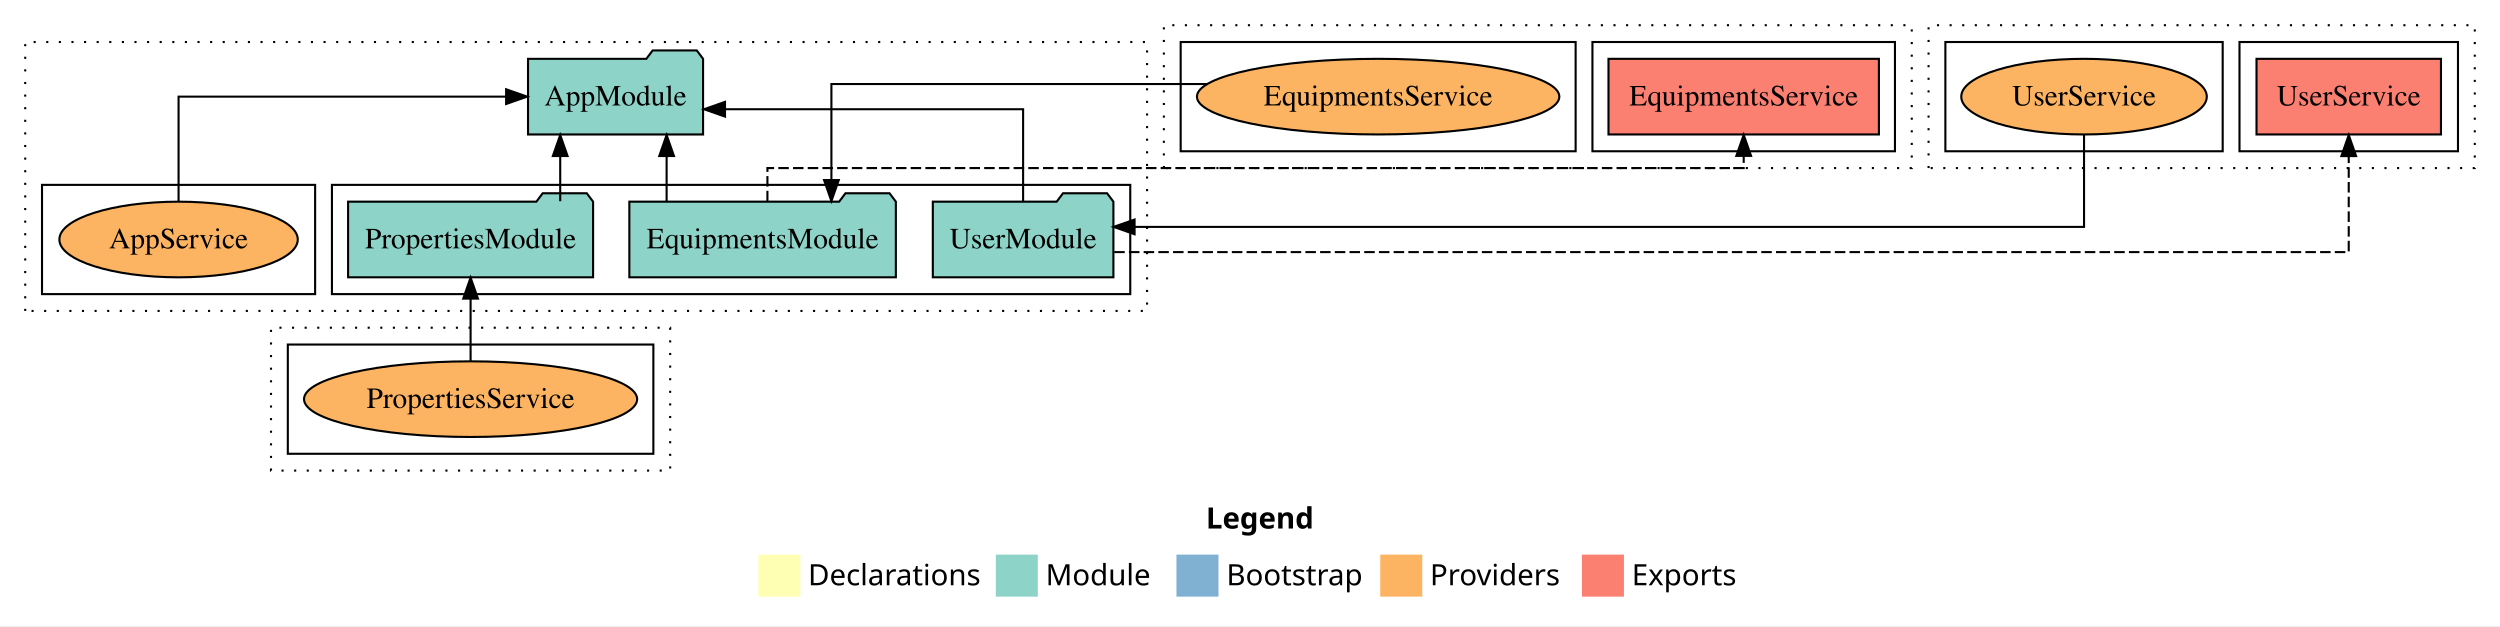
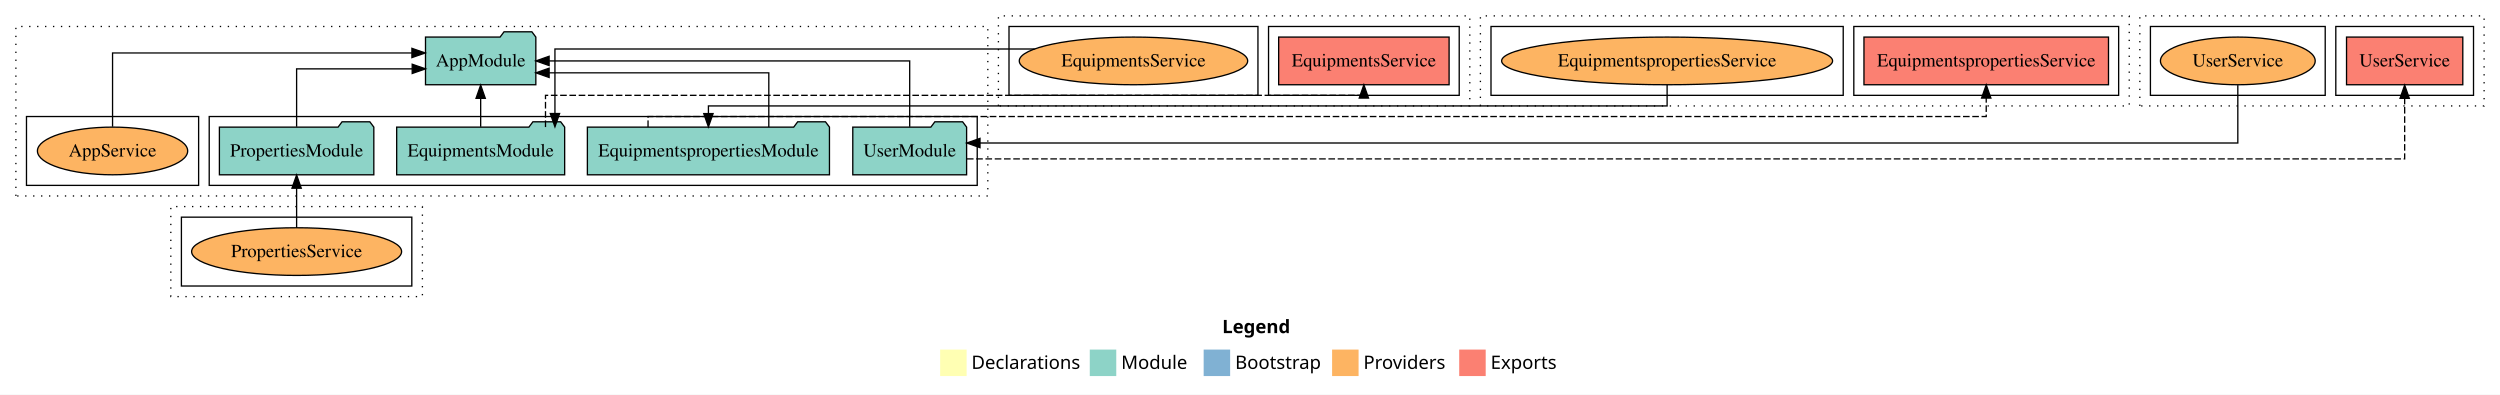
- <svg xmlns="http://www.w3.org/2000/svg" width="1190pt" height="298pt" viewBox="0.00 0.00 1190.00 298.00">
+ <svg xmlns="http://www.w3.org/2000/svg" width="1888pt" height="298pt" viewBox="0.00 0.00 1888.00 298.00">
  <g id="graph0" class="graph" transform="scale(1 1) rotate(0) translate(4 294)">
-     <polygon fill="white" stroke="transparent" points="-4,4 -4,-294 1186,-294 1186,4 -4,4" />
-     <text text-anchor="start" x="570.01" y="-42.4" font-family="Times-12" font-weight="bold" font-size="14.00">Legend</text>
-     <polygon fill="#ffffb3" stroke="transparent" points="357,-10 357,-30 377,-30 377,-10 357,-10" />
-     <text text-anchor="start" x="380.63" y="-15.4" font-family="Times-12" font-size="14.00">  Declarations</text>
-     <polygon fill="#8dd3c7" stroke="transparent" points="470,-10 470,-30 490,-30 490,-10 470,-10" />
-     <text text-anchor="start" x="493.73" y="-15.4" font-family="Times-12" font-size="14.00">  Module</text>
-     <polygon fill="#80b1d3" stroke="transparent" points="556,-10 556,-30 576,-30 576,-10 556,-10" />
-     <text text-anchor="start" x="579.78" y="-15.4" font-family="Times-12" font-size="14.00">  Bootstrap</text>
-     <polygon fill="#fdb462" stroke="transparent" points="653,-10 653,-30 673,-30 673,-10 653,-10" />
-     <text text-anchor="start" x="676.67" y="-15.4" font-family="Times-12" font-size="14.00">  Providers</text>
-     <polygon fill="#fb8072" stroke="transparent" points="749,-10 749,-30 769,-30 769,-10 749,-10" />
-     <text text-anchor="start" x="772.73" y="-15.4" font-family="Times-12" font-size="14.00">  Exports</text>
+     <polygon fill="white" stroke="transparent" points="-4,4 -4,-294 1884,-294 1884,4 -4,4" />
+     <text text-anchor="start" x="919.01" y="-42.4" font-family="Times-12" font-weight="bold" font-size="14.00">Legend</text>
+     <polygon fill="#ffffb3" stroke="transparent" points="706,-10 706,-30 726,-30 726,-10 706,-10" />
+     <text text-anchor="start" x="729.63" y="-15.4" font-family="Times-12" font-size="14.00">  Declarations</text>
+     <polygon fill="#8dd3c7" stroke="transparent" points="819,-10 819,-30 839,-30 839,-10 819,-10" />
+     <text text-anchor="start" x="842.73" y="-15.4" font-family="Times-12" font-size="14.00">  Module</text>
+     <polygon fill="#80b1d3" stroke="transparent" points="905,-10 905,-30 925,-30 925,-10 905,-10" />
+     <text text-anchor="start" x="928.78" y="-15.4" font-family="Times-12" font-size="14.00">  Bootstrap</text>
+     <polygon fill="#fdb462" stroke="transparent" points="1002,-10 1002,-30 1022,-30 1022,-10 1002,-10" />
+     <text text-anchor="start" x="1025.67" y="-15.4" font-family="Times-12" font-size="14.00">  Providers</text>
+     <polygon fill="#fb8072" stroke="transparent" points="1098,-10 1098,-30 1118,-30 1118,-10 1098,-10" />
+     <text text-anchor="start" x="1121.73" y="-15.4" font-family="Times-12" font-size="14.00">  Exports</text>
    <g id="clust1" class="cluster">
-       <polygon fill="none" stroke="black" stroke-dasharray="1,5" points="8,-146 8,-274 542,-274 542,-146 8,-146" />
+       <polygon fill="none" stroke="black" stroke-dasharray="1,5" points="8,-146 8,-274 742,-274 742,-146 8,-146" />
    </g>
    <g id="clust3" class="cluster">
-       <polygon fill="none" stroke="black" points="154,-154 154,-206 534,-206 534,-154 154,-154" />
+       <polygon fill="none" stroke="black" points="154,-154 154,-206 734,-206 734,-154 154,-154" />
    </g>
    <g id="clust6" class="cluster">
      <polygon fill="none" stroke="black" points="16,-154 16,-206 146,-206 146,-154 16,-154" />
    </g>
    <g id="clust7" class="cluster">
-       <polygon fill="none" stroke="black" stroke-dasharray="1,5" points="550,-214 550,-282 906,-282 906,-214 550,-214" />
+       <polygon fill="none" stroke="black" stroke-dasharray="1,5" points="750,-214 750,-282 1106,-282 1106,-214 750,-214" />
    </g>
    <g id="clust10" class="cluster">
-       <polygon fill="none" stroke="black" points="754,-222 754,-274 898,-274 898,-222 754,-222" />
+       <polygon fill="none" stroke="black" points="954,-222 954,-274 1098,-274 1098,-222 954,-222" />
    </g>
    <g id="clust12" class="cluster">
-       <polygon fill="none" stroke="black" points="558,-222 558,-274 746,-274 746,-222 558,-222" />
+       <polygon fill="none" stroke="black" points="758,-222 758,-274 946,-274 946,-222 758,-222" />
    </g>
    <g id="clust13" class="cluster">
+       <polygon fill="none" stroke="black" stroke-dasharray="1,5" points="1114,-214 1114,-282 1604,-282 1604,-214 1114,-214" />
+     </g>
+     <g id="clust16" class="cluster">
+       <polygon fill="none" stroke="black" points="1396,-222 1396,-274 1596,-274 1596,-222 1396,-222" />
+     </g>
+     <g id="clust18" class="cluster">
+       <polygon fill="none" stroke="black" points="1122,-222 1122,-274 1388,-274 1388,-222 1122,-222" />
+     </g>
+     <g id="clust19" class="cluster">
      <polygon fill="none" stroke="black" stroke-dasharray="1,5" points="125,-70 125,-138 315,-138 315,-70 125,-70" />
    </g>
-     <g id="clust18" class="cluster">
+     <g id="clust24" class="cluster">
      <polygon fill="none" stroke="black" points="133,-78 133,-130 307,-130 307,-78 133,-78" />
    </g>
-     <g id="clust19" class="cluster">
-       <polygon fill="none" stroke="black" stroke-dasharray="1,5" points="914,-214 914,-282 1174,-282 1174,-214 914,-214" />
+     <g id="clust25" class="cluster">
+       <polygon fill="none" stroke="black" stroke-dasharray="1,5" points="1612,-214 1612,-282 1872,-282 1872,-214 1612,-214" />
    </g>
-     <g id="clust22" class="cluster">
-       <polygon fill="none" stroke="black" points="1062,-222 1062,-274 1166,-274 1166,-222 1062,-222" />
+     <g id="clust28" class="cluster">
+       <polygon fill="none" stroke="black" points="1760,-222 1760,-274 1864,-274 1864,-222 1760,-222" />
    </g>
-     <g id="clust24" class="cluster">
-       <polygon fill="none" stroke="black" points="922,-222 922,-274 1054,-274 1054,-222 922,-222" />
+     <g id="clust30" class="cluster">
+       <polygon fill="none" stroke="black" points="1620,-222 1620,-274 1752,-274 1752,-222 1620,-222" />
    </g>
    <g id="node1" class="node">
      <polygon fill="#8dd3c7" stroke="black" points="422.43,-198 419.43,-202 398.43,-202 395.43,-198 295.57,-198 295.57,-162 422.43,-162 422.43,-198" />
      <text text-anchor="middle" x="359" y="-175.8" font-family="Times,serif" font-size="14.00">EquipmentsModule</text>
    </g>
-     <g id="node4" class="node">
-       <polygon fill="#8dd3c7" stroke="black" points="330.66,-266 327.66,-270 306.66,-270 303.66,-266 247.34,-266 247.34,-230 330.66,-230 330.66,-266" />
-       <text text-anchor="middle" x="289" y="-243.8" font-family="Times,serif" font-size="14.00">AppModule</text>
+     <g id="node5" class="node">
+       <polygon fill="#8dd3c7" stroke="black" points="400.66,-266 397.66,-270 376.66,-270 373.66,-266 317.34,-266 317.34,-230 400.66,-230 400.66,-266" />
+       <text text-anchor="middle" x="359" y="-243.8" font-family="Times,serif" font-size="14.00">AppModule</text>
    </g>
    <g id="edge1" class="edge">
-       <path fill="none" stroke="black" d="M313.31,-198.22C313.31,-198.22 313.31,-219.73 313.31,-219.73" />
-       <polygon fill="black" stroke="black" points="309.81,-219.73 313.31,-229.73 316.81,-219.73 309.81,-219.73" />
+       <path fill="none" stroke="black" d="M359,-198.22C359,-198.22 359,-219.73 359,-219.73" />
+       <polygon fill="black" stroke="black" points="355.5,-219.73 359,-229.73 362.5,-219.73 355.5,-219.73" />
    </g>
-     <g id="node6" class="node">
-       <polygon fill="#fb8072" stroke="black" points="890.36,-266 761.64,-266 761.64,-230 890.36,-230 890.36,-266" />
-       <text text-anchor="middle" x="826" y="-243.8" font-family="Times,serif" font-size="14.00">EquipmentsService </text>
+     <g id="node7" class="node">
+       <polygon fill="#fb8072" stroke="black" points="1090.36,-266 961.64,-266 961.64,-230 1090.36,-230 1090.36,-266" />
+       <text text-anchor="middle" x="1026" y="-243.8" font-family="Times,serif" font-size="14.00">EquipmentsService </text>
    </g>
-     <g id="edge5" class="edge">
-       <path fill="none" stroke="black" stroke-dasharray="5,2" d="M361.29,-198.19C361.29,-206.28 361.29,-214 361.29,-214 361.29,-214 826,-214 826,-214 826,-214 826,-219.81 826,-219.81" />
-       <polygon fill="black" stroke="black" points="822.5,-219.81 826,-229.81 829.5,-219.81 822.5,-219.81" />
+     <g id="edge6" class="edge">
+       <path fill="none" stroke="black" stroke-dasharray="5,2" d="M407.96,-198.06C407.96,-209.44 407.96,-222 407.96,-222 407.96,-222 1026,-222 1026,-222 1026,-222 1026,-222.79 1026,-222.79" />
+       <polygon fill="black" stroke="black" points="1022.5,-219.94 1026,-229.94 1029.5,-219.94 1022.5,-219.94" />
    </g>
    <g id="node2" class="node">
+       <polygon fill="#8dd3c7" stroke="black" points="622.41,-198 619.41,-202 598.41,-202 595.41,-198 439.59,-198 439.59,-162 622.41,-162 622.41,-198" />
+       <text text-anchor="middle" x="531" y="-175.8" font-family="Times,serif" font-size="14.00">EquipmentspropertiesModule</text>
+     </g>
+     <g id="edge2" class="edge">
+       <path fill="none" stroke="black" d="M576.6,-198.02C576.6,-215.37 576.6,-239 576.6,-239 576.6,-239 410.7,-239 410.7,-239" />
+       <polygon fill="black" stroke="black" points="410.7,-235.5 400.7,-239 410.7,-242.5 410.7,-235.5" />
+     </g>
+     <g id="node9" class="node">
+       <polygon fill="#fb8072" stroke="black" points="1588.34,-266 1403.66,-266 1403.66,-230 1588.34,-230 1588.34,-266" />
+       <text text-anchor="middle" x="1496" y="-243.8" font-family="Times,serif" font-size="14.00">EquipmentspropertiesService </text>
+     </g>
+     <g id="edge8" class="edge">
+       <path fill="none" stroke="black" stroke-dasharray="5,2" d="M485.4,-198.06C485.4,-202.49 485.4,-206 485.4,-206 485.4,-206 1496,-206 1496,-206 1496,-206 1496,-219.94 1496,-219.94" />
+       <polygon fill="black" stroke="black" points="1492.5,-219.94 1496,-229.94 1499.5,-219.94 1492.5,-219.94" />
+     </g>
+     <g id="node3" class="node">
      <polygon fill="#8dd3c7" stroke="black" points="278.31,-198 275.31,-202 254.31,-202 251.31,-198 161.69,-198 161.69,-162 278.31,-162 278.31,-198" />
      <text text-anchor="middle" x="220" y="-175.8" font-family="Times,serif" font-size="14.00">PropertiesModule</text>
    </g>
-     <g id="edge2" class="edge">
-       <path fill="none" stroke="black" d="M262.66,-198.22C262.66,-198.22 262.66,-219.73 262.66,-219.73" />
-       <polygon fill="black" stroke="black" points="259.16,-219.73 262.66,-229.73 266.16,-219.73 259.16,-219.73" />
+     <g id="edge3" class="edge">
+       <path fill="none" stroke="black" d="M220,-198.27C220,-216.56 220,-242 220,-242 220,-242 307.3,-242 307.3,-242" />
+       <polygon fill="black" stroke="black" points="307.3,-245.5 317.3,-242 307.3,-238.5 307.3,-245.5" />
    </g>
-     <g id="node3" class="node">
-       <polygon fill="#8dd3c7" stroke="black" points="525.98,-198 522.98,-202 501.98,-202 498.98,-198 440.02,-198 440.02,-162 525.98,-162 525.98,-198" />
-       <text text-anchor="middle" x="483" y="-175.8" font-family="Times,serif" font-size="14.00">UserModule</text>
+     <g id="node4" class="node">
+       <polygon fill="#8dd3c7" stroke="black" points="725.98,-198 722.98,-202 701.98,-202 698.98,-198 640.02,-198 640.02,-162 725.98,-162 725.98,-198" />
+       <text text-anchor="middle" x="683" y="-175.8" font-family="Times,serif" font-size="14.00">UserModule</text>
    </g>
-     <g id="edge3" class="edge">
-       <path fill="none" stroke="black" d="M483,-198.27C483,-216.56 483,-242 483,-242 483,-242 341.1,-242 341.1,-242" />
-       <polygon fill="black" stroke="black" points="341.1,-238.5 331.1,-242 341.1,-245.5 341.1,-238.5" />
+     <g id="edge4" class="edge">
+       <path fill="none" stroke="black" d="M683,-198.22C683,-218.37 683,-248 683,-248 683,-248 410.69,-248 410.69,-248" />
+       <polygon fill="black" stroke="black" points="410.69,-244.5 400.69,-248 410.69,-251.5 410.69,-244.5" />
    </g>
-     <g id="node9" class="node">
-       <polygon fill="#fb8072" stroke="black" points="1157.9,-266 1070.1,-266 1070.1,-230 1157.9,-230 1157.9,-266" />
-       <text text-anchor="middle" x="1114" y="-243.8" font-family="Times,serif" font-size="14.00">UserService </text>
+     <g id="node12" class="node">
+       <polygon fill="#fb8072" stroke="black" points="1855.9,-266 1768.1,-266 1768.1,-230 1855.9,-230 1855.9,-266" />
+       <text text-anchor="middle" x="1812" y="-243.8" font-family="Times,serif" font-size="14.00">UserService </text>
    </g>
-     <g id="edge8" class="edge">
-       <path fill="none" stroke="black" stroke-dasharray="5,2" d="M526.37,-174C668.93,-174 1114,-174 1114,-174 1114,-174 1114,-219.71 1114,-219.71" />
-       <polygon fill="black" stroke="black" points="1110.5,-219.71 1114,-229.71 1117.5,-219.71 1110.5,-219.71" />
+     <g id="edge11" class="edge">
+       <path fill="none" stroke="black" stroke-dasharray="5,2" d="M726.22,-174C933.08,-174 1812,-174 1812,-174 1812,-174 1812,-219.71 1812,-219.71" />
+       <polygon fill="black" stroke="black" points="1808.5,-219.71 1812,-229.71 1815.5,-219.71 1808.5,-219.71" />
    </g>
-     <g id="node5" class="node">
+     <g id="node6" class="node">
      <ellipse fill="#fdb462" stroke="black" cx="81" cy="-180" rx="56.74" ry="18" />
      <text text-anchor="middle" x="81" y="-175.8" font-family="Times,serif" font-size="14.00">AppService</text>
    </g>
-     <g id="edge4" class="edge">
-       <path fill="none" stroke="black" d="M81,-198.22C81,-218.37 81,-248 81,-248 81,-248 236.91,-248 236.91,-248" />
-       <polygon fill="black" stroke="black" points="236.91,-251.5 246.91,-248 236.91,-244.5 236.91,-251.5" />
-     </g>
-     <g id="node7" class="node">
-       <ellipse fill="#fdb462" stroke="black" cx="652" cy="-248" rx="86.25" ry="18" />
-       <text text-anchor="middle" x="652" y="-243.8" font-family="Times,serif" font-size="14.00">EquipmentsService</text>
-     </g>
-     <g id="edge6" class="edge">
-       <path fill="none" stroke="black" d="M570.73,-254C494.37,-254 391.75,-254 391.75,-254 391.75,-254 391.75,-208.29 391.75,-208.29" />
-       <polygon fill="black" stroke="black" points="395.25,-208.29 391.75,-198.29 388.25,-208.29 395.25,-208.29" />
+     <g id="edge5" class="edge">
+       <path fill="none" stroke="black" d="M81,-198.29C81,-220.21 81,-254 81,-254 81,-254 307.08,-254 307.08,-254" />
+       <polygon fill="black" stroke="black" points="307.08,-257.5 317.08,-254 307.08,-250.5 307.08,-257.5" />
    </g>
    <g id="node8" class="node">
+       <ellipse fill="#fdb462" stroke="black" cx="852" cy="-248" rx="86.25" ry="18" />
+       <text text-anchor="middle" x="852" y="-243.8" font-family="Times,serif" font-size="14.00">EquipmentsService</text>
+     </g>
+     <g id="edge7" class="edge">
+       <path fill="none" stroke="black" d="M777.39,-257C652.6,-257 415.09,-257 415.09,-257 415.09,-257 415.09,-208.25 415.09,-208.25" />
+       <polygon fill="black" stroke="black" points="418.59,-208.25 415.09,-198.25 411.59,-208.25 418.59,-208.25" />
+     </g>
+     <g id="node10" class="node">
+       <ellipse fill="#fdb462" stroke="black" cx="1255" cy="-248" rx="124.98" ry="18" />
+       <text text-anchor="middle" x="1255" y="-243.8" font-family="Times,serif" font-size="14.00">EquipmentspropertiesService</text>
+     </g>
+     <g id="edge9" class="edge">
+       <path fill="none" stroke="black" d="M1255,-229.81C1255,-221.72 1255,-214 1255,-214 1255,-214 531,-214 531,-214 531,-214 531,-208.19 531,-208.19" />
+       <polygon fill="black" stroke="black" points="534.5,-208.19 531,-198.19 527.5,-208.19 534.5,-208.19" />
+     </g>
+     <g id="node11" class="node">
      <ellipse fill="#fdb462" stroke="black" cx="220" cy="-104" rx="79.29" ry="18" />
      <text text-anchor="middle" x="220" y="-99.8" font-family="Times,serif" font-size="14.00">PropertiesService</text>
    </g>
-     <g id="edge7" class="edge">
+     <g id="edge10" class="edge">
      <path fill="none" stroke="black" d="M220,-122.01C220,-122.01 220,-151.85 220,-151.85" />
      <polygon fill="black" stroke="black" points="216.5,-151.85 220,-161.85 223.5,-151.85 216.5,-151.85" />
    </g>
-     <g id="node10" class="node">
-       <ellipse fill="#fdb462" stroke="black" cx="988" cy="-248" rx="58.44" ry="18" />
-       <text text-anchor="middle" x="988" y="-243.8" font-family="Times,serif" font-size="14.00">UserService</text>
+     <g id="node13" class="node">
+       <ellipse fill="#fdb462" stroke="black" cx="1686" cy="-248" rx="58.44" ry="18" />
+       <text text-anchor="middle" x="1686" y="-243.8" font-family="Times,serif" font-size="14.00">UserService</text>
    </g>
-     <g id="edge9" class="edge">
-       <path fill="none" stroke="black" d="M988,-229.73C988,-211.44 988,-186 988,-186 988,-186 536.06,-186 536.06,-186" />
-       <polygon fill="black" stroke="black" points="536.06,-182.5 526.06,-186 536.06,-189.5 536.06,-182.5" />
+     <g id="edge12" class="edge">
+       <path fill="none" stroke="black" d="M1686,-229.73C1686,-211.44 1686,-186 1686,-186 1686,-186 736.1,-186 736.1,-186" />
+       <polygon fill="black" stroke="black" points="736.1,-182.5 726.1,-186 736.1,-189.5 736.1,-182.5" />
    </g>
  </g>
</svg>
